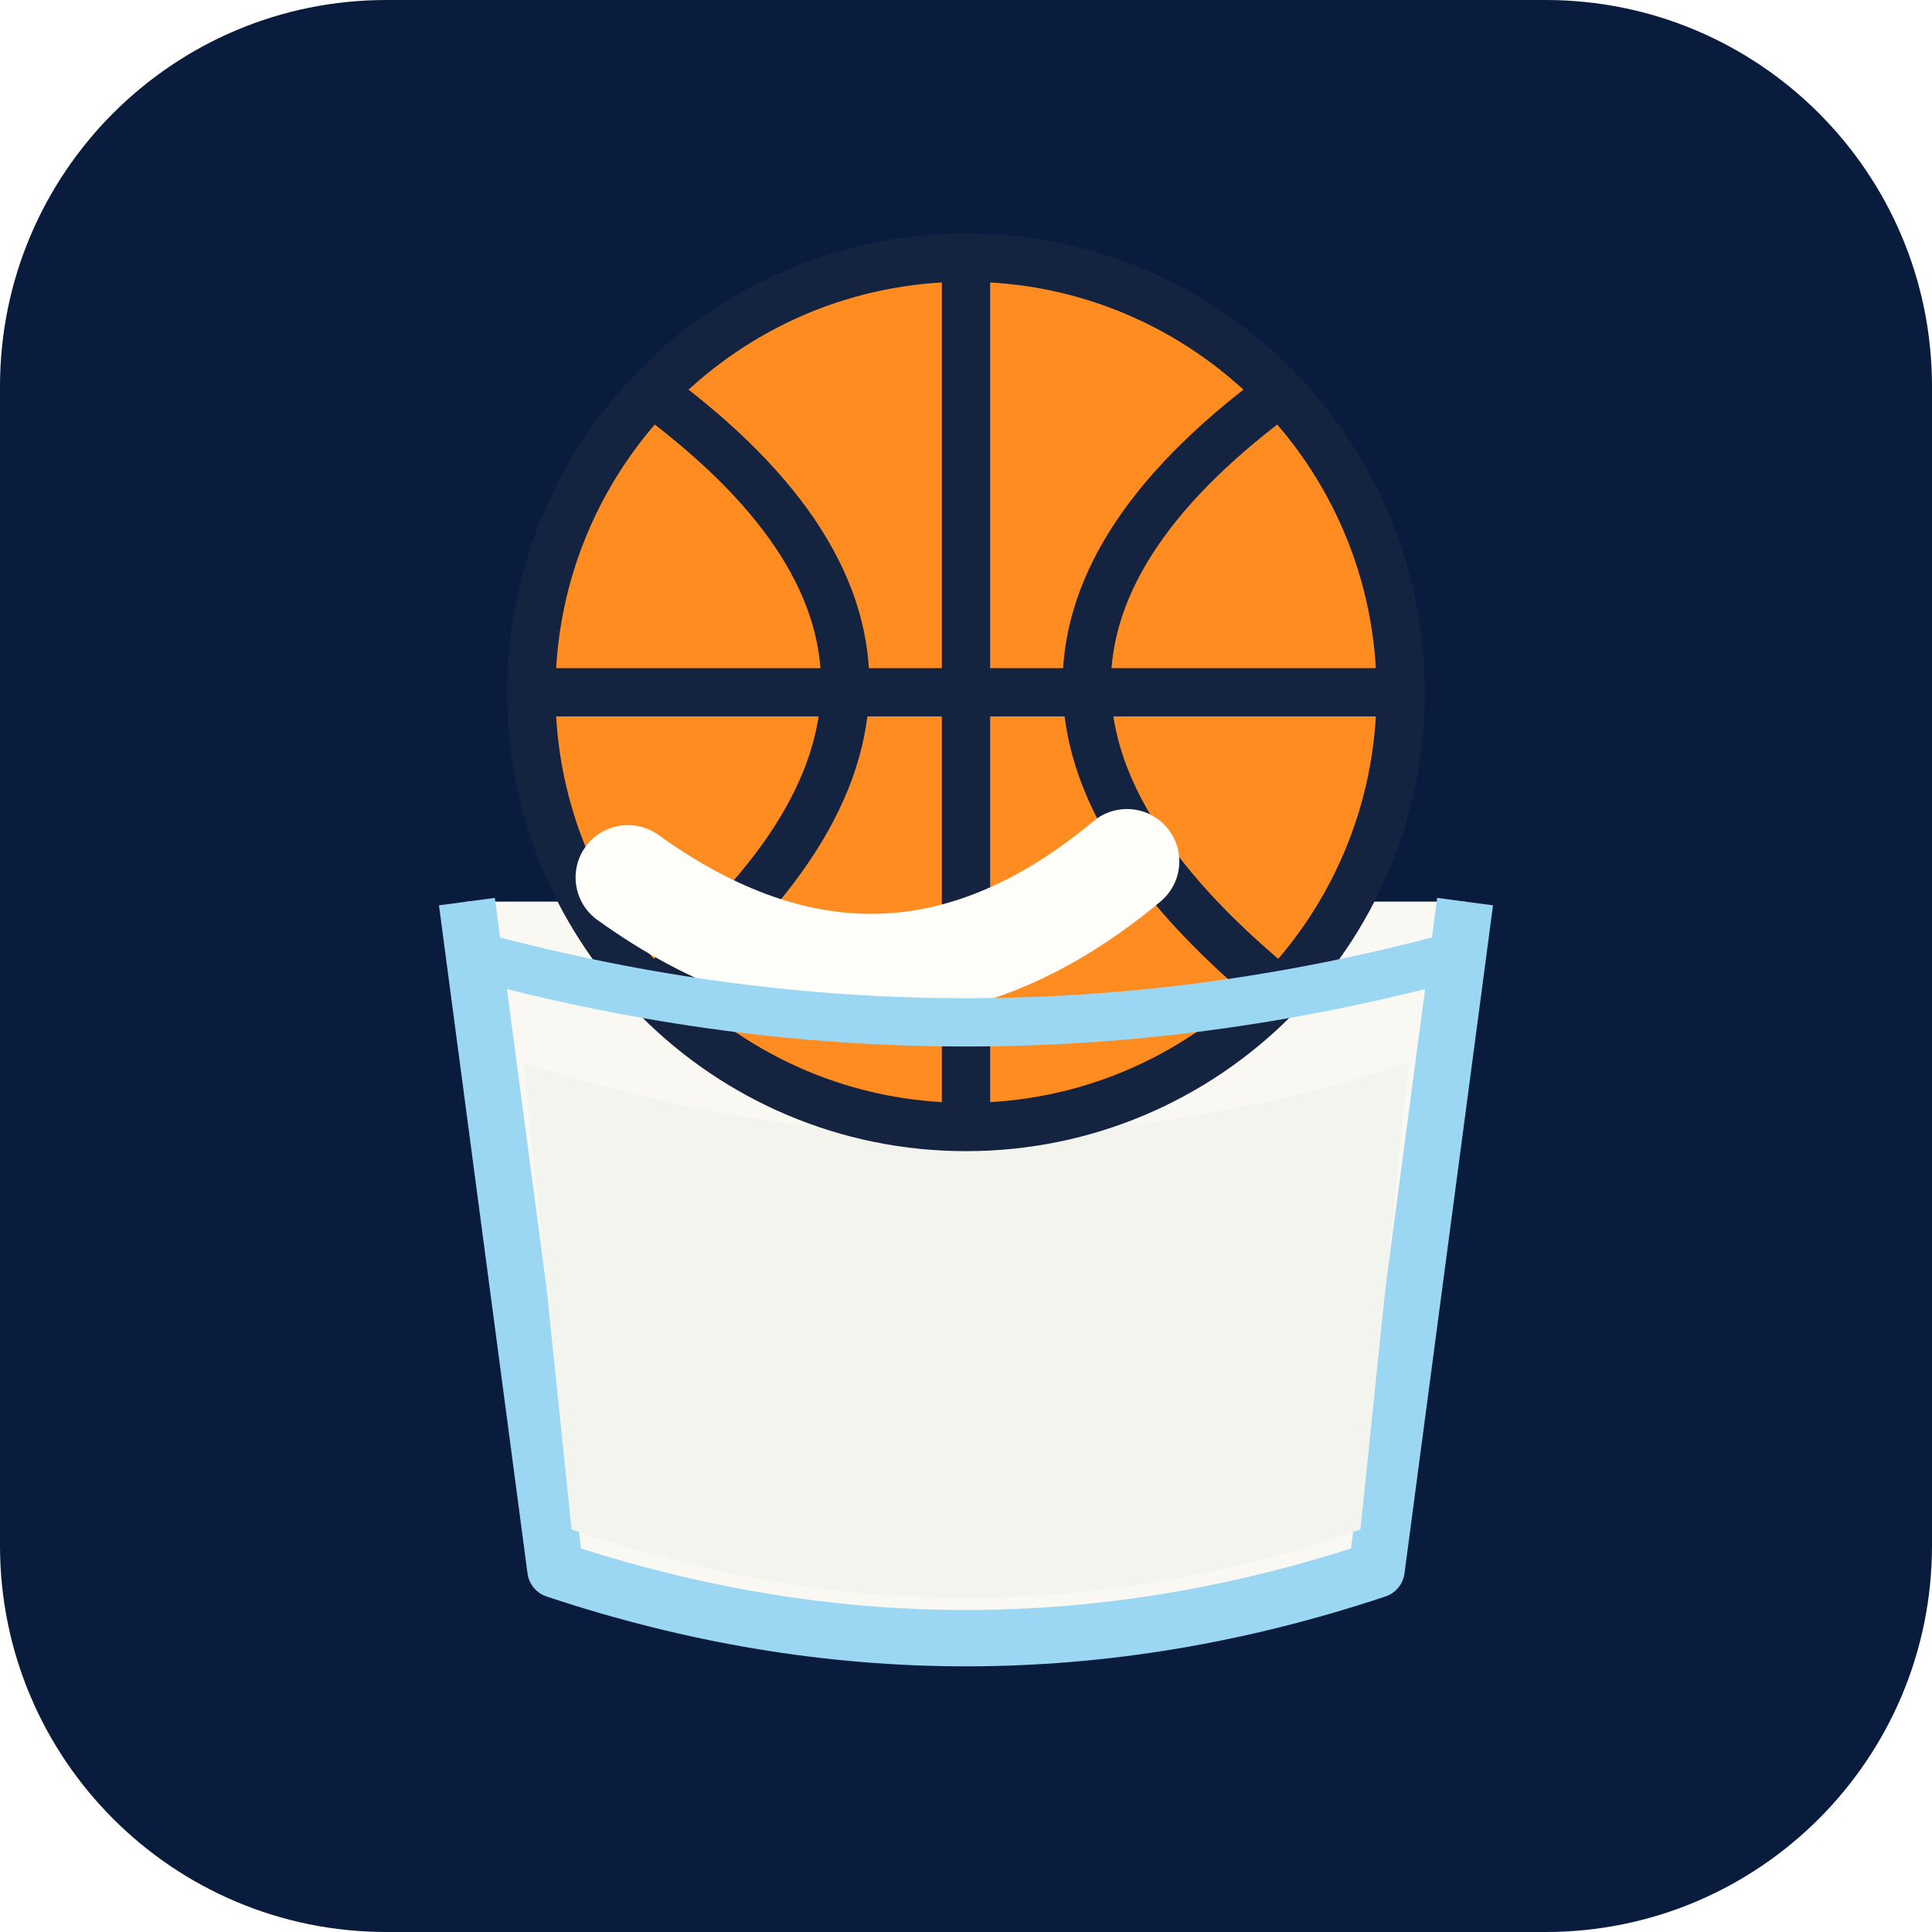
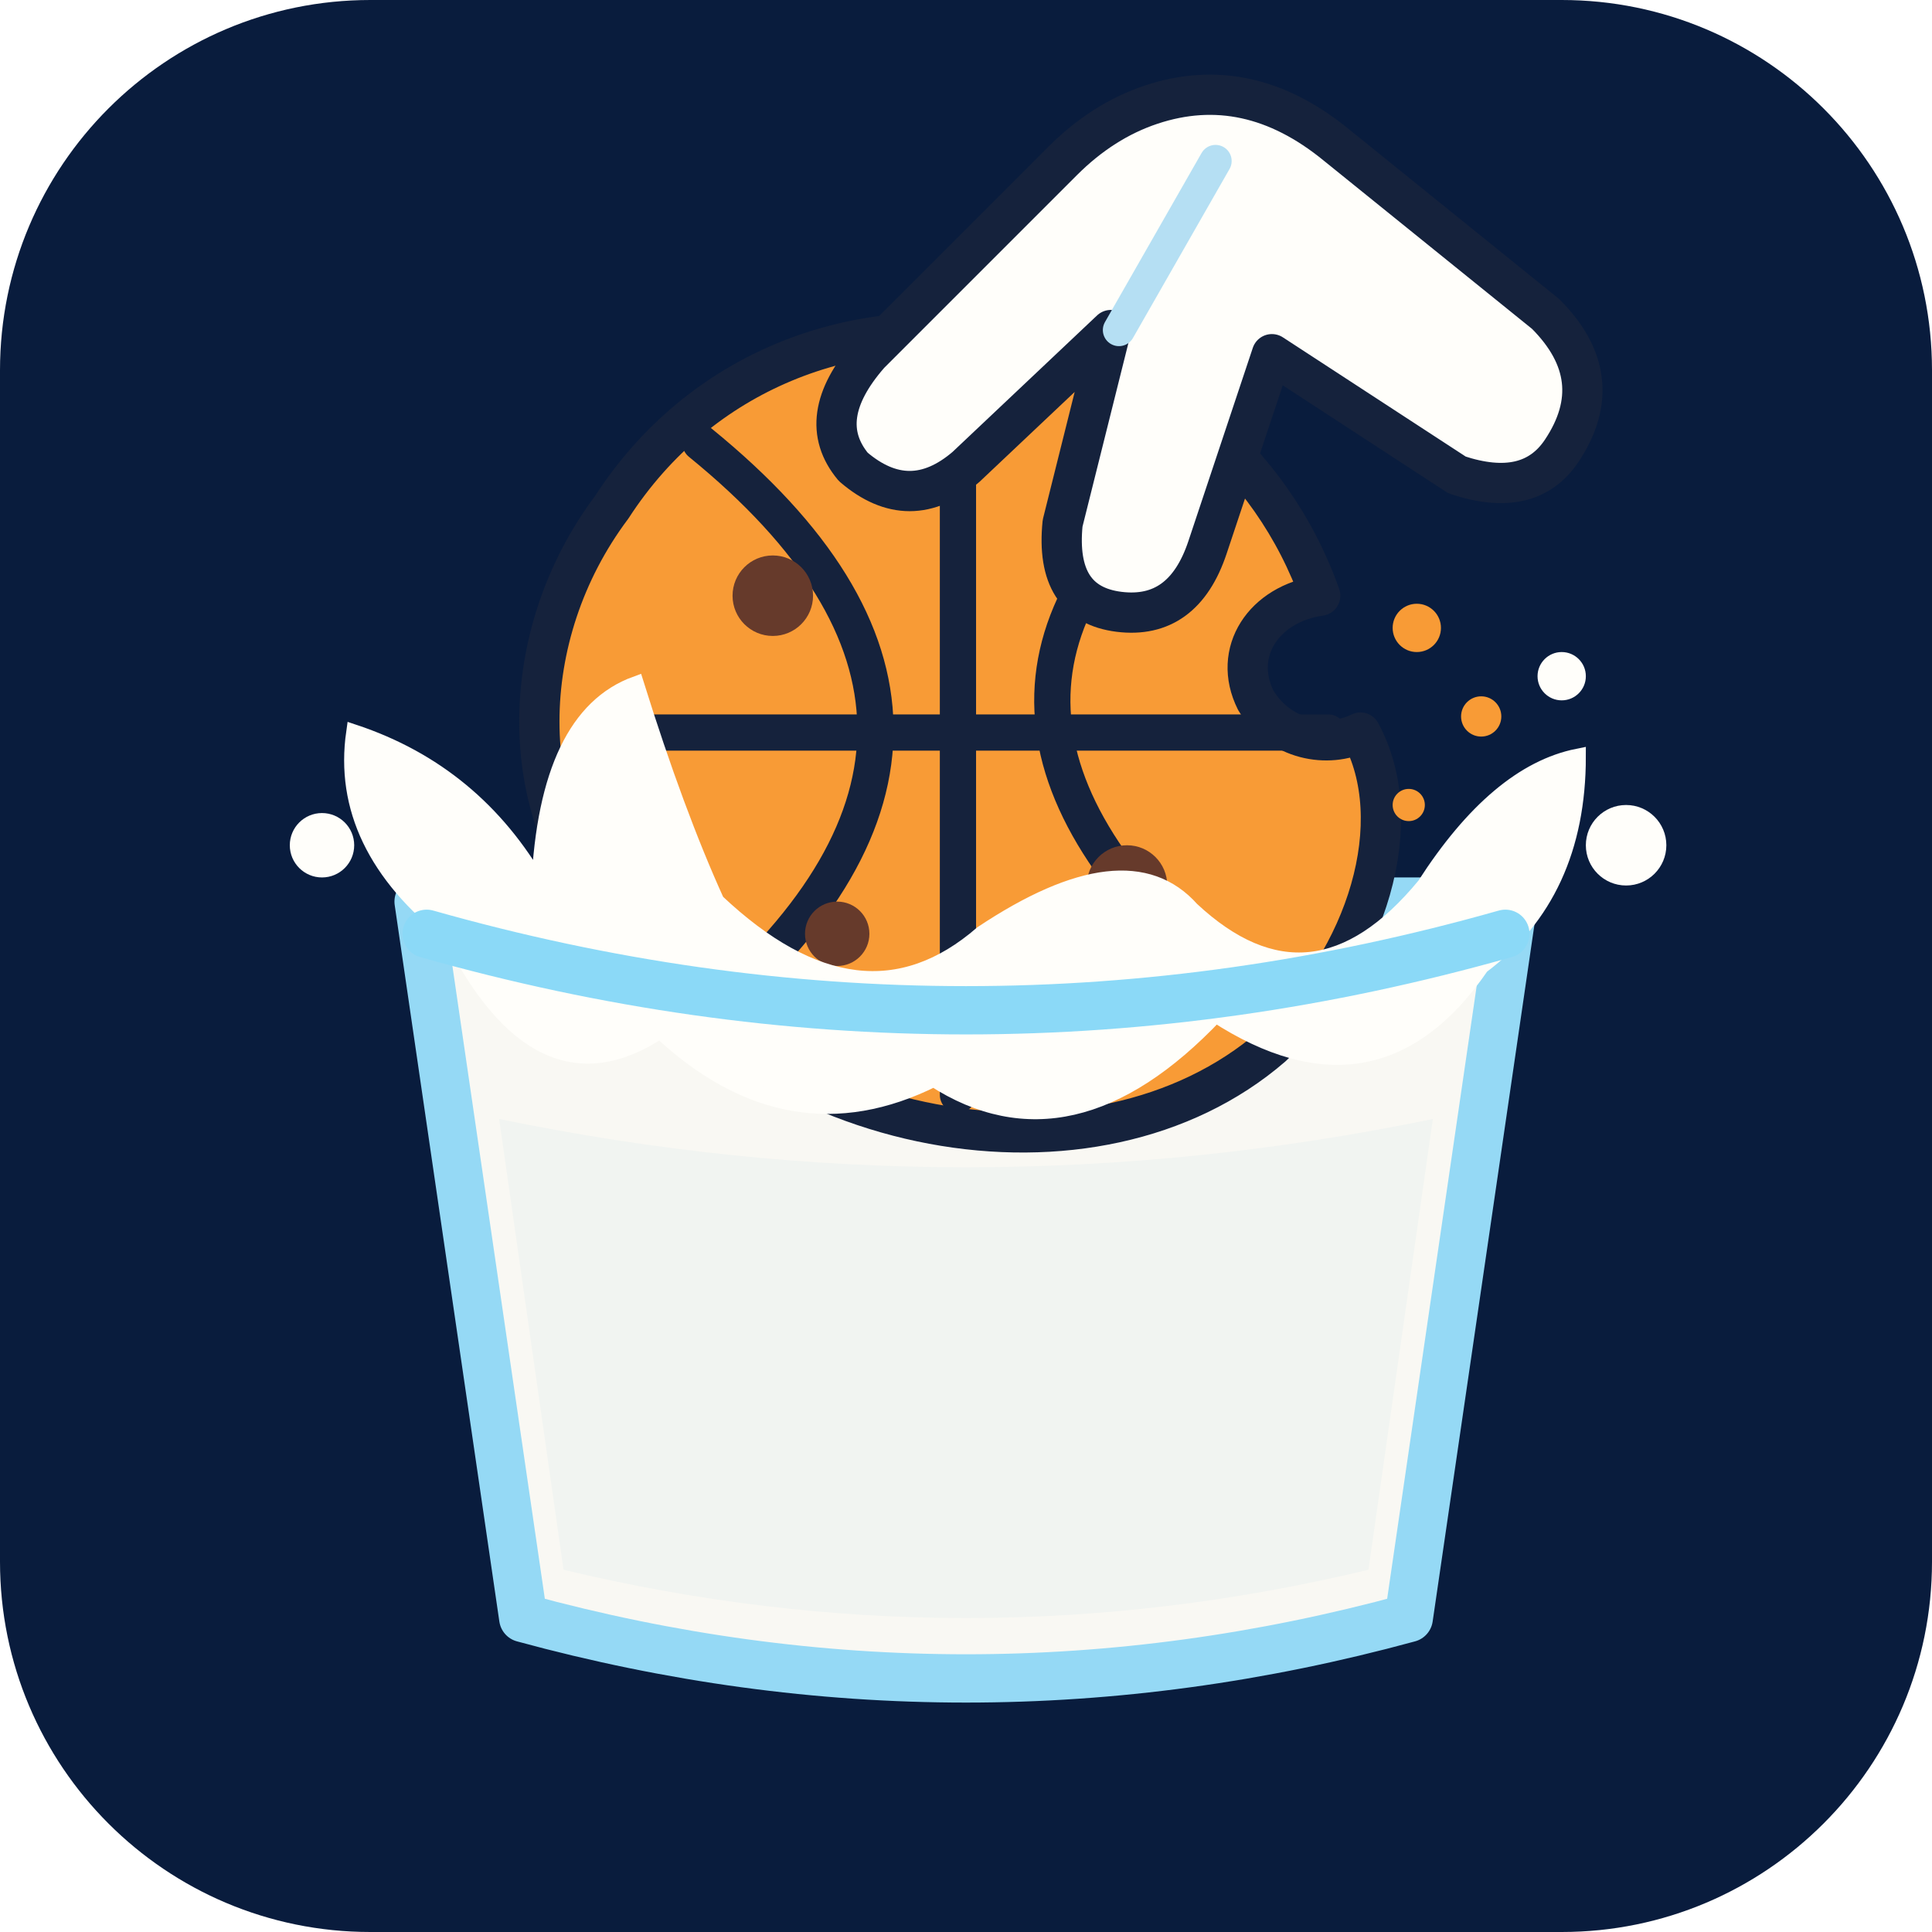
- <svg xmlns="http://www.w3.org/2000/svg" viewBox="0 0 240 240">
-   <rect width="240" height="240" rx="48" fill="#091c3d" />
-   <path d="M58 112L69 195Q120 212 171 195L182 112" fill="#f9f8f3" stroke="#9bd6f3" stroke-width="7" stroke-linejoin="round" />
-   <path d="M65 132Q120 150 175 132L169 190Q120 207 71 190Z" fill="#f3f4ee" />
-   <circle cx="120" cy="86" r="54" fill="#ff8c21" stroke="#142340" stroke-width="6" />
-   <path d="M66 86H174M120 32V140M80 48Q130 84 80 124M160 48Q110 84 160 124" fill="none" stroke="#142340" stroke-width="6" />
-   <path d="M78 109Q110 132 140 107" fill="none" stroke="#fffefa" stroke-width="13" stroke-linecap="round" />
-   <path d="M60 119Q120 135 180 119" fill="none" stroke="#9bd6f3" stroke-width="6" />
+ <svg xmlns="http://www.w3.org/2000/svg" viewBox="0 0 240 240" role="img" aria-label="Milkball: hand dunking a bitten basketball cookie into milk">
+   <rect width="240" height="240" rx="46" fill="#091c3d" />
+   <path d="M52 112L65 201Q120 216 175 201L188 112Z" fill="#f9f8f3" stroke="#95d9f5" stroke-width="6" stroke-linejoin="round" />
+   <path d="M62 139Q120 151 178 139L170 195Q120 207 70 195Z" fill="#f1f4f1" />
+   <path d="M76 114C64 101 64 79 76 63C87 46 106 39 124 42C143 44 158 57 164 74C157 75 153 81 156 87C159 92 165 93 169 91C175 102 170 119 158 130C136 149 95 142 76 114Z" fill="#f89b36" stroke="#15223c" stroke-width="5" stroke-linejoin="round" />
+   <path d="M119 43L119 136M74 91L165 91M87 55Q130 90 88 126M149 57Q111 87 152 122" fill="none" stroke="#15223c" stroke-width="4.5" stroke-linecap="round" />
+   <g fill="#663a2b">
+     <circle cx="96" cy="74" r="5" />
+     <circle cx="140" cy="110" r="5" />
+     <circle cx="104" cy="116" r="4" />
+     <circle cx="145" cy="67" r="4" />
+   </g>
+   <path d="M143 13Q155 9 166 18L192 39Q200 47 194 56Q190 62 181 59L158 44L150 68Q147 77 139 76Q131 75 132 65L138 41L120 58Q113 64 106 58Q101 52 108 44L132 20Q137 15 143 13Z" fill="#fffefa" stroke="#15223c" stroke-width="5" stroke-linejoin="round" />
+   <path d="M151 20L139 41" fill="none" stroke="#b5dff3" stroke-width="4" stroke-linecap="round" />
+   <g fill="#f89b36">
+     <circle cx="176" cy="78" r="3" />
+     <circle cx="184" cy="89" r="2.5" />
+     <circle cx="175" cy="100" r="2" />
+   </g>
+   <path d="M56 116Q42 105 44 91Q59 96 67 110Q68 89 79 85Q84 101 89 112Q107 129 122 116Q140 104 148 113Q163 127 177 110Q186 96 196 94Q196 111 184 120Q171 139 151 126Q133 145 116 134Q98 143 82 128Q67 138 56 116Z" fill="#fffefa" stroke="#fffefa" stroke-width="2" />
+   <path d="M53 116Q120 135 187 116" fill="none" stroke="#8bd9f7" stroke-width="6" stroke-linecap="round" />
+   <g fill="#fffefa">
+     <circle cx="40" cy="105" r="4" />
+     <circle cx="202" cy="105" r="5" />
+     <circle cx="194" cy="84" r="3" />
+   </g>
</svg>
